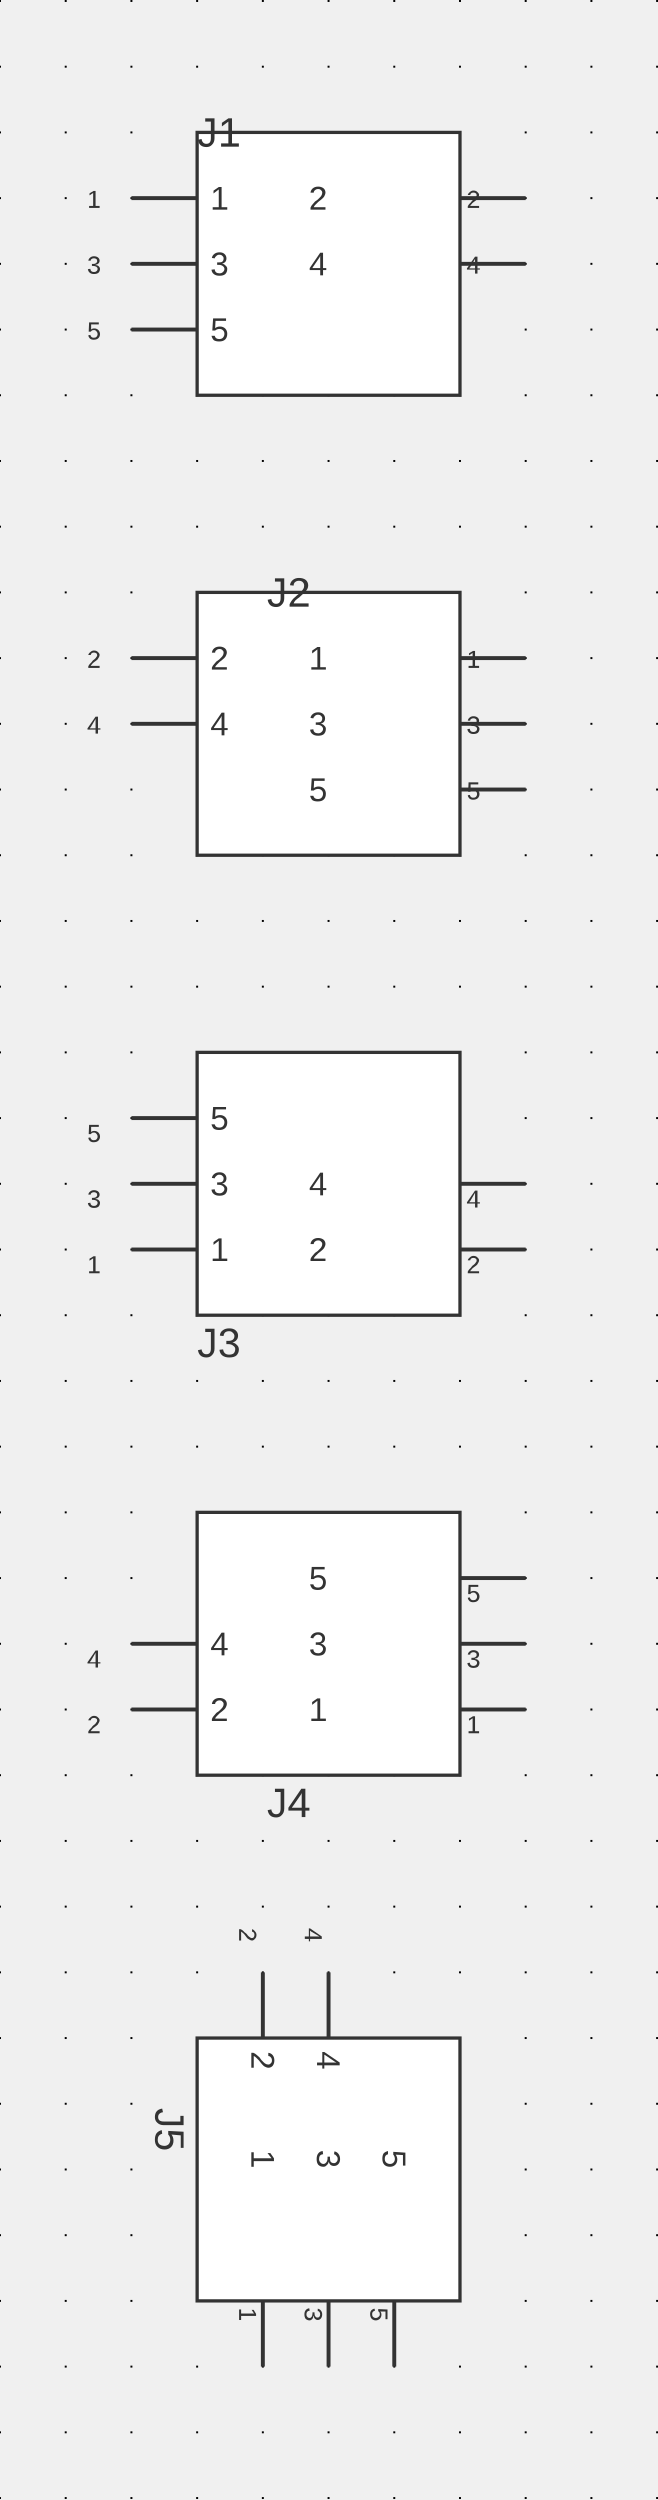
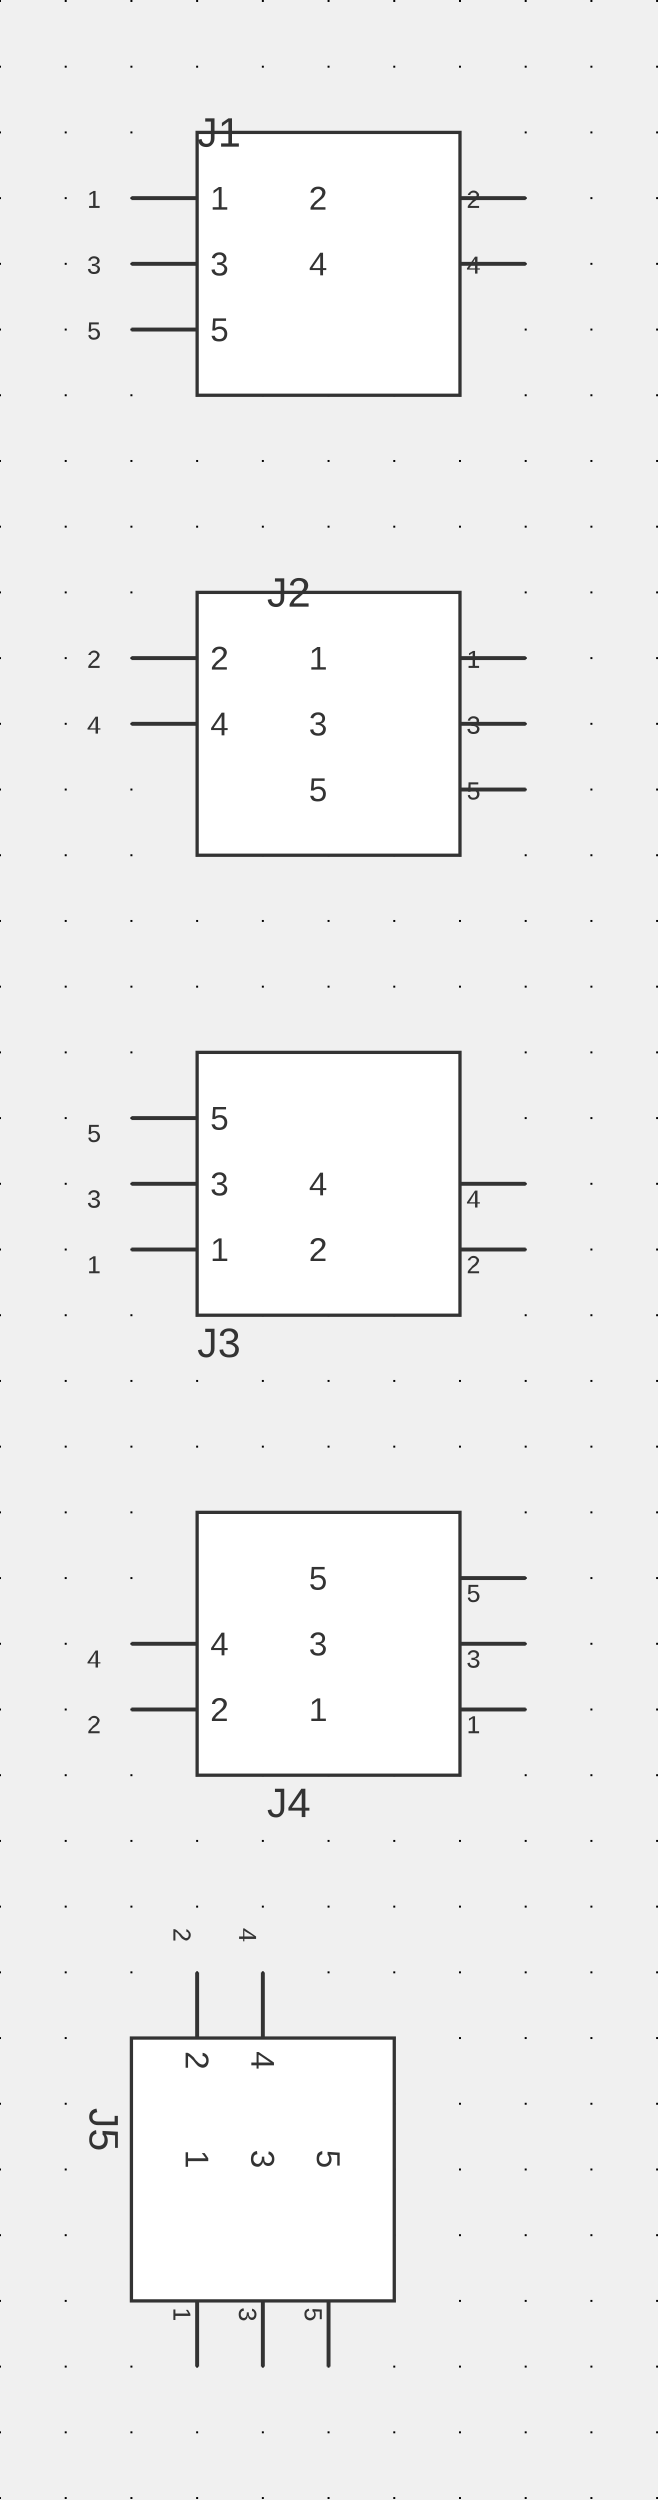
<svg xmlns="http://www.w3.org/2000/svg" xmlns:ns1="http://svgjs.dev/svgjs" version="1.1" width="239.984" height="913.019" viewBox="-2.54 -2.578 25.4 96.634">
  <g id="sheet-0" class="sheet" transform="matrix(1,0,0,1,0,0)">
    <g class="sheet-elements" transform="matrix(1,0,0,1,0,0)">
      <g transform="matrix(1,0,0,1,0,0)" class="grid">
        <path d="M -2.54 -2.578 L -2.54 94.056 M 0 -2.578 L 0 94.056 M 2.54 -2.578 L 2.54 94.056 M 5.08 -2.578 L 5.08 94.056 M 7.62 -2.578 L 7.62 94.056 M 10.16 -2.578 L 10.16 94.056 M 12.7 -2.578 L 12.7 94.056 M 15.24 -2.578 L 15.24 94.056 M 17.78 -2.578 L 17.78 94.056 M 20.32 -2.578 L 20.32 94.056 M 22.86 -2.578 L 22.86 94.056" stroke-dasharray="0.076,2.464" stroke-width="0.076" stroke="#000000" />
      </g>
      <g transform="matrix(1,0,0,1,10.16,7.62)">
        <g>
          <path d="M -5.08 -5.08 L 5.08 -5.08 L 5.08 5.08 L -5.08 5.08 Z" stroke-width="0.127" stroke="#333333" fill="#ffffff" />
          <path d="M -7.62 -2.54 L -5.08 -2.54" stroke-width="0.152" stroke="#333333" />
          <path d="M -7.62 0 L -5.08 0" stroke-width="0.152" stroke="#333333" />
          <path d="M -7.62 2.54 L -5.08 2.54" stroke-width="0.152" stroke="#333333" />
          <path d="M 7.62 -2.54 L 5.08 -2.54" stroke-width="0.152" stroke="#333333" />
          <path d="M 7.62 0 L 5.08 0" stroke-width="0.152" stroke="#333333" />
          <g transform="matrix(1,0,0,1,-4.572,-2.54)">
            <text fill="#333333" font-family="Arial" font-size="1.28" text-anchor="start" dominant-baseline="central" font-weight="regular" xml:space="preserve" transform="matrix(1,0,0,1,0,0)" ns1:data="{&quot;leading&quot;:&quot;1.3&quot;}">
              <tspan dy="0" x="0" ns1:data="{&quot;newLined&quot;:true}">1</tspan>
            </text>
          </g>
          <g transform="matrix(1,0,0,1,-5.334,-2.794)">
            <text fill="#333333" font-family="Arial" font-size="0.96" text-anchor="end" dominant-baseline="text-top" font-weight="regular" xml:space="preserve" transform="matrix(1,0,0,1,0,0)" ns1:data="{&quot;leading&quot;:&quot;1.3&quot;}">
              <tspan dy="0" x="0" ns1:data="{&quot;newLined&quot;:true}">1</tspan>
            </text>
          </g>
          <g transform="matrix(1,0,0,1,-4.572,0)">
            <text fill="#333333" font-family="Arial" font-size="1.28" text-anchor="start" dominant-baseline="central" font-weight="regular" xml:space="preserve" transform="matrix(1,0,0,1,0,0)" ns1:data="{&quot;leading&quot;:&quot;1.3&quot;}">
              <tspan dy="0" x="0" ns1:data="{&quot;newLined&quot;:true}">3</tspan>
            </text>
          </g>
          <g transform="matrix(1,0,0,1,-5.334,-0.254)">
            <text fill="#333333" font-family="Arial" font-size="0.96" text-anchor="end" dominant-baseline="text-top" font-weight="regular" xml:space="preserve" transform="matrix(1,0,0,1,0,0)" ns1:data="{&quot;leading&quot;:&quot;1.3&quot;}">
              <tspan dy="0" x="0" ns1:data="{&quot;newLined&quot;:true}">3</tspan>
            </text>
          </g>
          <g transform="matrix(1,0,0,1,-4.572,2.54)">
            <text fill="#333333" font-family="Arial" font-size="1.28" text-anchor="start" dominant-baseline="central" font-weight="regular" xml:space="preserve" transform="matrix(1,0,0,1,0,0)" ns1:data="{&quot;leading&quot;:&quot;1.3&quot;}">
              <tspan dy="0" x="0" ns1:data="{&quot;newLined&quot;:true}">5</tspan>
            </text>
          </g>
          <g transform="matrix(1,0,0,1,-5.334,2.286)">
            <text fill="#333333" font-family="Arial" font-size="0.96" text-anchor="end" dominant-baseline="text-top" font-weight="regular" xml:space="preserve" transform="matrix(1,0,0,1,0,0)" ns1:data="{&quot;leading&quot;:&quot;1.3&quot;}">
              <tspan dy="0" x="0" ns1:data="{&quot;newLined&quot;:true}">5</tspan>
            </text>
          </g>
          <g transform="matrix(1,0,0,1,4.572,-2.54)">
            <text fill="#333333" font-family="Arial" font-size="1.28" text-anchor="end" dominant-baseline="central" font-weight="regular" xml:space="preserve" transform="matrix(1,0,0,1,0,0)" ns1:data="{&quot;leading&quot;:&quot;1.3&quot;}">
              <tspan dy="0" x="0" ns1:data="{&quot;newLined&quot;:true}">2</tspan>
            </text>
          </g>
          <g transform="matrix(1,0,0,1,5.334,-2.794)">
            <text fill="#333333" font-family="Arial" font-size="0.96" text-anchor="start" dominant-baseline="text-top" font-weight="regular" xml:space="preserve" transform="matrix(1,0,0,1,0,0)" ns1:data="{&quot;leading&quot;:&quot;1.3&quot;}">
              <tspan dy="0" x="0" ns1:data="{&quot;newLined&quot;:true}">2</tspan>
            </text>
          </g>
          <g transform="matrix(1,0,0,1,4.572,0)">
            <text fill="#333333" font-family="Arial" font-size="1.28" text-anchor="end" dominant-baseline="central" font-weight="regular" xml:space="preserve" transform="matrix(1,0,0,1,0,0)" ns1:data="{&quot;leading&quot;:&quot;1.3&quot;}">
              <tspan dy="0" x="0" ns1:data="{&quot;newLined&quot;:true}">4</tspan>
            </text>
          </g>
          <g transform="matrix(1,0,0,1,5.334,-0.254)">
            <text fill="#333333" font-family="Arial" font-size="0.96" text-anchor="start" dominant-baseline="text-top" font-weight="regular" xml:space="preserve" transform="matrix(1,0,0,1,0,0)" ns1:data="{&quot;leading&quot;:&quot;1.3&quot;}">
              <tspan dy="0" x="0" ns1:data="{&quot;newLined&quot;:true}">4</tspan>
            </text>
          </g>
          <g transform="matrix(1,0,0,1,-5.08,-5.588)">
            <text fill="#333333" font-family="Arial" font-size="1.6" text-anchor="start" dominant-baseline="text-top" font-weight="regular" xml:space="preserve" transform="matrix(1,0,0,1,0,0)" ns1:data="{&quot;leading&quot;:&quot;1.3&quot;}">
              <tspan dy="0" x="0" ns1:data="{&quot;newLined&quot;:true}">J1</tspan>
            </text>
          </g>
        </g>
      </g>
      <g transform="matrix(1,0,0,1,10.16,25.4)">
        <g>
          <path d="M 5.08 -5.08 L -5.08 -5.08 L -5.08 5.08 L 5.08 5.08 Z" stroke-width="0.127" stroke="#333333" fill="#ffffff" />
          <path d="M 7.62 -2.54 L 5.08 -2.54" stroke-width="0.152" stroke="#333333" />
          <path d="M 7.62 0 L 5.08 0" stroke-width="0.152" stroke="#333333" />
          <path d="M 7.62 2.54 L 5.08 2.54" stroke-width="0.152" stroke="#333333" />
          <path d="M -7.62 -2.54 L -5.08 -2.54" stroke-width="0.152" stroke="#333333" />
          <path d="M -7.62 0 L -5.08 0" stroke-width="0.152" stroke="#333333" />
          <g transform="matrix(1,0,0,1,4.572,-2.54)">
            <text fill="#333333" font-family="Arial" font-size="1.28" text-anchor="end" dominant-baseline="central" font-weight="regular" xml:space="preserve" transform="matrix(1,0,0,1,0,0)" ns1:data="{&quot;leading&quot;:&quot;1.3&quot;}">
              <tspan dy="0" x="0" ns1:data="{&quot;newLined&quot;:true}">1</tspan>
            </text>
          </g>
          <g transform="matrix(1,0,0,1,5.334,-2.794)">
            <text fill="#333333" font-family="Arial" font-size="0.96" text-anchor="start" dominant-baseline="text-top" font-weight="regular" xml:space="preserve" transform="matrix(1,0,0,1,0,0)" ns1:data="{&quot;leading&quot;:&quot;1.3&quot;}">
              <tspan dy="0" x="0" ns1:data="{&quot;newLined&quot;:true}">1</tspan>
            </text>
          </g>
          <g transform="matrix(1,0,0,1,4.572,0)">
            <text fill="#333333" font-family="Arial" font-size="1.28" text-anchor="end" dominant-baseline="central" font-weight="regular" xml:space="preserve" transform="matrix(1,0,0,1,0,0)" ns1:data="{&quot;leading&quot;:&quot;1.3&quot;}">
              <tspan dy="0" x="0" ns1:data="{&quot;newLined&quot;:true}">3</tspan>
            </text>
          </g>
          <g transform="matrix(1,0,0,1,5.334,-0.254)">
            <text fill="#333333" font-family="Arial" font-size="0.96" text-anchor="start" dominant-baseline="text-top" font-weight="regular" xml:space="preserve" transform="matrix(1,0,0,1,0,0)" ns1:data="{&quot;leading&quot;:&quot;1.3&quot;}">
              <tspan dy="0" x="0" ns1:data="{&quot;newLined&quot;:true}">3</tspan>
            </text>
          </g>
          <g transform="matrix(1,0,0,1,4.572,2.54)">
            <text fill="#333333" font-family="Arial" font-size="1.28" text-anchor="end" dominant-baseline="central" font-weight="regular" xml:space="preserve" transform="matrix(1,0,0,1,0,0)" ns1:data="{&quot;leading&quot;:&quot;1.3&quot;}">
              <tspan dy="0" x="0" ns1:data="{&quot;newLined&quot;:true}">5</tspan>
            </text>
          </g>
          <g transform="matrix(1,0,0,1,5.334,2.286)">
            <text fill="#333333" font-family="Arial" font-size="0.96" text-anchor="start" dominant-baseline="text-top" font-weight="regular" xml:space="preserve" transform="matrix(1,0,0,1,0,0)" ns1:data="{&quot;leading&quot;:&quot;1.3&quot;}">
              <tspan dy="0" x="0" ns1:data="{&quot;newLined&quot;:true}">5</tspan>
            </text>
          </g>
          <g transform="matrix(1,0,0,1,-4.572,-2.54)">
            <text fill="#333333" font-family="Arial" font-size="1.28" text-anchor="start" dominant-baseline="central" font-weight="regular" xml:space="preserve" transform="matrix(1,0,0,1,0,0)" ns1:data="{&quot;leading&quot;:&quot;1.3&quot;}">
              <tspan dy="0" x="0" ns1:data="{&quot;newLined&quot;:true}">2</tspan>
            </text>
          </g>
          <g transform="matrix(1,0,0,1,-5.334,-2.794)">
            <text fill="#333333" font-family="Arial" font-size="0.96" text-anchor="end" dominant-baseline="text-top" font-weight="regular" xml:space="preserve" transform="matrix(1,0,0,1,0,0)" ns1:data="{&quot;leading&quot;:&quot;1.3&quot;}">
              <tspan dy="0" x="0" ns1:data="{&quot;newLined&quot;:true}">2</tspan>
            </text>
          </g>
          <g transform="matrix(1,0,0,1,-4.572,0)">
            <text fill="#333333" font-family="Arial" font-size="1.28" text-anchor="start" dominant-baseline="central" font-weight="regular" xml:space="preserve" transform="matrix(1,0,0,1,0,0)" ns1:data="{&quot;leading&quot;:&quot;1.3&quot;}">
              <tspan dy="0" x="0" ns1:data="{&quot;newLined&quot;:true}">4</tspan>
            </text>
          </g>
          <g transform="matrix(1,0,0,1,-5.334,-0.254)">
            <text fill="#333333" font-family="Arial" font-size="0.96" text-anchor="end" dominant-baseline="text-top" font-weight="regular" xml:space="preserve" transform="matrix(1,0,0,1,0,0)" ns1:data="{&quot;leading&quot;:&quot;1.3&quot;}">
              <tspan dy="0" x="0" ns1:data="{&quot;newLined&quot;:true}">4</tspan>
            </text>
          </g>
          <g transform="matrix(1,0,0,1,5.08,-5.588)">
            <text fill="#333333" font-family="Arial" font-size="1.6" text-anchor="end" dominant-baseline="text-top" font-weight="regular" xml:space="preserve" transform="matrix(1,0,0,1,0,0)" ns1:data="{&quot;leading&quot;:&quot;1.3&quot;}">
              <tspan dy="0" x="0" ns1:data="{&quot;newLined&quot;:true}">J2</tspan>
            </text>
          </g>
        </g>
      </g>
      <g transform="matrix(1,0,0,1,10.16,43.18)">
        <g>
          <path d="M -5.08 5.08 L 5.08 5.08 L 5.08 -5.08 L -5.08 -5.08 Z" stroke-width="0.127" stroke="#333333" fill="#ffffff" />
          <path d="M -7.62 2.54 L -5.08 2.54" stroke-width="0.152" stroke="#333333" />
          <path d="M -7.62 0 L -5.08 0" stroke-width="0.152" stroke="#333333" />
          <path d="M -7.62 -2.54 L -5.08 -2.54" stroke-width="0.152" stroke="#333333" />
          <path d="M 7.62 2.54 L 5.08 2.54" stroke-width="0.152" stroke="#333333" />
          <path d="M 7.62 0 L 5.08 0" stroke-width="0.152" stroke="#333333" />
          <g transform="matrix(1,0,0,1,-4.572,2.54)">
            <text fill="#333333" font-family="Arial" font-size="1.28" text-anchor="start" dominant-baseline="central" font-weight="regular" xml:space="preserve" transform="matrix(1,0,0,1,0,0)" ns1:data="{&quot;leading&quot;:&quot;1.3&quot;}">
              <tspan dy="0" x="0" ns1:data="{&quot;newLined&quot;:true}">1</tspan>
            </text>
          </g>
          <g transform="matrix(1,0,0,1,-5.334,2.794)">
            <text fill="#333333" font-family="Arial" font-size="0.96" text-anchor="end" dominant-baseline="hanging" font-weight="regular" xml:space="preserve" transform="matrix(1,0,0,1,0,0)" ns1:data="{&quot;leading&quot;:&quot;1.3&quot;}">
              <tspan dy="0" x="0" ns1:data="{&quot;newLined&quot;:true}">1</tspan>
            </text>
          </g>
          <g transform="matrix(1,0,0,1,-4.572,0)">
            <text fill="#333333" font-family="Arial" font-size="1.28" text-anchor="start" dominant-baseline="central" font-weight="regular" xml:space="preserve" transform="matrix(1,0,0,1,0,0)" ns1:data="{&quot;leading&quot;:&quot;1.3&quot;}">
              <tspan dy="0" x="0" ns1:data="{&quot;newLined&quot;:true}">3</tspan>
            </text>
          </g>
          <g transform="matrix(1,0,0,1,-5.334,0.254)">
            <text fill="#333333" font-family="Arial" font-size="0.96" text-anchor="end" dominant-baseline="hanging" font-weight="regular" xml:space="preserve" transform="matrix(1,0,0,1,0,0)" ns1:data="{&quot;leading&quot;:&quot;1.3&quot;}">
              <tspan dy="0" x="0" ns1:data="{&quot;newLined&quot;:true}">3</tspan>
            </text>
          </g>
          <g transform="matrix(1,0,0,1,-4.572,-2.54)">
            <text fill="#333333" font-family="Arial" font-size="1.28" text-anchor="start" dominant-baseline="central" font-weight="regular" xml:space="preserve" transform="matrix(1,0,0,1,0,0)" ns1:data="{&quot;leading&quot;:&quot;1.3&quot;}">
              <tspan dy="0" x="0" ns1:data="{&quot;newLined&quot;:true}">5</tspan>
            </text>
          </g>
          <g transform="matrix(1,0,0,1,-5.334,-2.286)">
            <text fill="#333333" font-family="Arial" font-size="0.96" text-anchor="end" dominant-baseline="hanging" font-weight="regular" xml:space="preserve" transform="matrix(1,0,0,1,0,0)" ns1:data="{&quot;leading&quot;:&quot;1.3&quot;}">
              <tspan dy="0" x="0" ns1:data="{&quot;newLined&quot;:true}">5</tspan>
            </text>
          </g>
          <g transform="matrix(1,0,0,1,4.572,2.54)">
            <text fill="#333333" font-family="Arial" font-size="1.28" text-anchor="end" dominant-baseline="central" font-weight="regular" xml:space="preserve" transform="matrix(1,0,0,1,0,0)" ns1:data="{&quot;leading&quot;:&quot;1.3&quot;}">
              <tspan dy="0" x="0" ns1:data="{&quot;newLined&quot;:true}">2</tspan>
            </text>
          </g>
          <g transform="matrix(1,0,0,1,5.334,2.794)">
            <text fill="#333333" font-family="Arial" font-size="0.96" text-anchor="start" dominant-baseline="hanging" font-weight="regular" xml:space="preserve" transform="matrix(1,0,0,1,0,0)" ns1:data="{&quot;leading&quot;:&quot;1.3&quot;}">
              <tspan dy="0" x="0" ns1:data="{&quot;newLined&quot;:true}">2</tspan>
            </text>
          </g>
          <g transform="matrix(1,0,0,1,4.572,0)">
            <text fill="#333333" font-family="Arial" font-size="1.28" text-anchor="end" dominant-baseline="central" font-weight="regular" xml:space="preserve" transform="matrix(1,0,0,1,0,0)" ns1:data="{&quot;leading&quot;:&quot;1.3&quot;}">
              <tspan dy="0" x="0" ns1:data="{&quot;newLined&quot;:true}">4</tspan>
            </text>
          </g>
          <g transform="matrix(1,0,0,1,5.334,0.254)">
            <text fill="#333333" font-family="Arial" font-size="0.96" text-anchor="start" dominant-baseline="hanging" font-weight="regular" xml:space="preserve" transform="matrix(1,0,0,1,0,0)" ns1:data="{&quot;leading&quot;:&quot;1.3&quot;}">
              <tspan dy="0" x="0" ns1:data="{&quot;newLined&quot;:true}">4</tspan>
            </text>
          </g>
          <g transform="matrix(1,0,0,1,-5.08,5.588)">
            <text fill="#333333" font-family="Arial" font-size="1.6" text-anchor="start" dominant-baseline="hanging" font-weight="regular" xml:space="preserve" transform="matrix(1,0,0,1,0,0)" ns1:data="{&quot;leading&quot;:&quot;1.3&quot;}">
              <tspan dy="0" x="0" ns1:data="{&quot;newLined&quot;:true}">J3</tspan>
            </text>
          </g>
        </g>
      </g>
      <g transform="matrix(1,0,0,1,10.16,60.96)">
        <g>
          <path d="M 5.08 5.08 L -5.08 5.08 L -5.08 -5.08 L 5.08 -5.08 Z" stroke-width="0.127" stroke="#333333" fill="#ffffff" />
          <path d="M 7.62 2.54 L 5.08 2.54" stroke-width="0.152" stroke="#333333" />
          <path d="M 7.62 0 L 5.08 0" stroke-width="0.152" stroke="#333333" />
          <path d="M 7.62 -2.54 L 5.08 -2.54" stroke-width="0.152" stroke="#333333" />
          <path d="M -7.62 2.54 L -5.08 2.54" stroke-width="0.152" stroke="#333333" />
          <path d="M -7.62 0 L -5.08 0" stroke-width="0.152" stroke="#333333" />
          <g transform="matrix(1,0,0,1,4.572,2.54)">
            <text fill="#333333" font-family="Arial" font-size="1.28" text-anchor="end" dominant-baseline="central" font-weight="regular" xml:space="preserve" transform="matrix(1,0,0,1,0,0)" ns1:data="{&quot;leading&quot;:&quot;1.3&quot;}">
              <tspan dy="0" x="0" ns1:data="{&quot;newLined&quot;:true}">1</tspan>
            </text>
          </g>
          <g transform="matrix(1,0,0,1,5.334,2.794)">
            <text fill="#333333" font-family="Arial" font-size="0.96" text-anchor="start" dominant-baseline="hanging" font-weight="regular" xml:space="preserve" transform="matrix(1,0,0,1,0,0)" ns1:data="{&quot;leading&quot;:&quot;1.3&quot;}">
              <tspan dy="0" x="0" ns1:data="{&quot;newLined&quot;:true}">1</tspan>
            </text>
          </g>
          <g transform="matrix(1,0,0,1,4.572,0)">
            <text fill="#333333" font-family="Arial" font-size="1.28" text-anchor="end" dominant-baseline="central" font-weight="regular" xml:space="preserve" transform="matrix(1,0,0,1,0,0)" ns1:data="{&quot;leading&quot;:&quot;1.3&quot;}">
              <tspan dy="0" x="0" ns1:data="{&quot;newLined&quot;:true}">3</tspan>
            </text>
          </g>
          <g transform="matrix(1,0,0,1,5.334,0.254)">
            <text fill="#333333" font-family="Arial" font-size="0.96" text-anchor="start" dominant-baseline="hanging" font-weight="regular" xml:space="preserve" transform="matrix(1,0,0,1,0,0)" ns1:data="{&quot;leading&quot;:&quot;1.3&quot;}">
              <tspan dy="0" x="0" ns1:data="{&quot;newLined&quot;:true}">3</tspan>
            </text>
          </g>
          <g transform="matrix(1,0,0,1,4.572,-2.54)">
            <text fill="#333333" font-family="Arial" font-size="1.28" text-anchor="end" dominant-baseline="central" font-weight="regular" xml:space="preserve" transform="matrix(1,0,0,1,0,0)" ns1:data="{&quot;leading&quot;:&quot;1.3&quot;}">
              <tspan dy="0" x="0" ns1:data="{&quot;newLined&quot;:true}">5</tspan>
            </text>
          </g>
          <g transform="matrix(1,0,0,1,5.334,-2.286)">
            <text fill="#333333" font-family="Arial" font-size="0.96" text-anchor="start" dominant-baseline="hanging" font-weight="regular" xml:space="preserve" transform="matrix(1,0,0,1,0,0)" ns1:data="{&quot;leading&quot;:&quot;1.3&quot;}">
              <tspan dy="0" x="0" ns1:data="{&quot;newLined&quot;:true}">5</tspan>
            </text>
          </g>
          <g transform="matrix(1,0,0,1,-4.572,2.54)">
            <text fill="#333333" font-family="Arial" font-size="1.28" text-anchor="start" dominant-baseline="central" font-weight="regular" xml:space="preserve" transform="matrix(1,0,0,1,0,0)" ns1:data="{&quot;leading&quot;:&quot;1.3&quot;}">
              <tspan dy="0" x="0" ns1:data="{&quot;newLined&quot;:true}">2</tspan>
            </text>
          </g>
          <g transform="matrix(1,0,0,1,-5.334,2.794)">
            <text fill="#333333" font-family="Arial" font-size="0.96" text-anchor="end" dominant-baseline="hanging" font-weight="regular" xml:space="preserve" transform="matrix(1,0,0,1,0,0)" ns1:data="{&quot;leading&quot;:&quot;1.3&quot;}">
              <tspan dy="0" x="0" ns1:data="{&quot;newLined&quot;:true}">2</tspan>
            </text>
          </g>
          <g transform="matrix(1,0,0,1,-4.572,0)">
            <text fill="#333333" font-family="Arial" font-size="1.28" text-anchor="start" dominant-baseline="central" font-weight="regular" xml:space="preserve" transform="matrix(1,0,0,1,0,0)" ns1:data="{&quot;leading&quot;:&quot;1.3&quot;}">
              <tspan dy="0" x="0" ns1:data="{&quot;newLined&quot;:true}">4</tspan>
            </text>
          </g>
          <g transform="matrix(1,0,0,1,-5.334,0.254)">
            <text fill="#333333" font-family="Arial" font-size="0.96" text-anchor="end" dominant-baseline="hanging" font-weight="regular" xml:space="preserve" transform="matrix(1,0,0,1,0,0)" ns1:data="{&quot;leading&quot;:&quot;1.3&quot;}">
              <tspan dy="0" x="0" ns1:data="{&quot;newLined&quot;:true}">4</tspan>
            </text>
          </g>
          <g transform="matrix(1,0,0,1,5.08,5.588)">
            <text fill="#333333" font-family="Arial" font-size="1.6" text-anchor="end" dominant-baseline="hanging" font-weight="regular" xml:space="preserve" transform="matrix(1,0,0,1,0,0)" ns1:data="{&quot;leading&quot;:&quot;1.3&quot;}">
              <tspan dy="0" x="0" ns1:data="{&quot;newLined&quot;:true}">J4</tspan>
            </text>
          </g>
        </g>
      </g>
-       <g transform="matrix(1,0,0,1,10.16,81.28)">
+       <g transform="matrix(1,0,0,1,7.62,81.28)">
        <g>
          <path d="M -5.08 5.08 L -5.08 -5.08 L 5.08 -5.08 L 5.08 5.08 Z" stroke-width="0.127" stroke="#333333" fill="#ffffff" />
          <path d="M -2.54 7.62 L -2.54 5.08" stroke-width="0.152" stroke="#333333" />
          <path d="M 0 7.62 L 0 5.08" stroke-width="0.152" stroke="#333333" />
          <path d="M 2.54 7.62 L 2.54 5.08" stroke-width="0.152" stroke="#333333" />
          <path d="M -2.54 -7.62 L -2.54 -5.08" stroke-width="0.152" stroke="#333333" />
          <path d="M 0 -7.62 L 0 -5.08" stroke-width="0.152" stroke="#333333" />
          <g transform="matrix(0,1,-1,0,-2.54,4.572)">
            <text fill="#333333" font-family="Arial" font-size="1.28" text-anchor="end" dominant-baseline="central" font-weight="regular" xml:space="preserve" transform="matrix(1,0,0,1,0,0)" ns1:data="{&quot;leading&quot;:&quot;1.3&quot;}">
              <tspan dy="0" x="0" ns1:data="{&quot;newLined&quot;:true}">1</tspan>
            </text>
          </g>
          <g transform="matrix(0,1,-1,0,-2.794,5.334)">
            <text fill="#333333" font-family="Arial" font-size="0.96" text-anchor="start" dominant-baseline="hanging" font-weight="regular" xml:space="preserve" transform="matrix(1,0,0,1,0,0)" ns1:data="{&quot;leading&quot;:&quot;1.3&quot;}">
              <tspan dy="0" x="0" ns1:data="{&quot;newLined&quot;:true}">1</tspan>
            </text>
          </g>
          <g transform="matrix(0,1,-1,0,0,4.572)">
            <text fill="#333333" font-family="Arial" font-size="1.28" text-anchor="end" dominant-baseline="central" font-weight="regular" xml:space="preserve" transform="matrix(1,0,0,1,0,0)" ns1:data="{&quot;leading&quot;:&quot;1.3&quot;}">
              <tspan dy="0" x="0" ns1:data="{&quot;newLined&quot;:true}">3</tspan>
            </text>
          </g>
          <g transform="matrix(0,1,-1,0,-0.254,5.334)">
            <text fill="#333333" font-family="Arial" font-size="0.96" text-anchor="start" dominant-baseline="hanging" font-weight="regular" xml:space="preserve" transform="matrix(1,0,0,1,0,0)" ns1:data="{&quot;leading&quot;:&quot;1.3&quot;}">
              <tspan dy="0" x="0" ns1:data="{&quot;newLined&quot;:true}">3</tspan>
            </text>
          </g>
          <g transform="matrix(0,1,-1,0,2.54,4.572)">
            <text fill="#333333" font-family="Arial" font-size="1.28" text-anchor="end" dominant-baseline="central" font-weight="regular" xml:space="preserve" transform="matrix(1,0,0,1,0,0)" ns1:data="{&quot;leading&quot;:&quot;1.3&quot;}">
              <tspan dy="0" x="0" ns1:data="{&quot;newLined&quot;:true}">5</tspan>
            </text>
          </g>
          <g transform="matrix(0,1,-1,0,2.286,5.334)">
            <text fill="#333333" font-family="Arial" font-size="0.96" text-anchor="start" dominant-baseline="hanging" font-weight="regular" xml:space="preserve" transform="matrix(1,0,0,1,0,0)" ns1:data="{&quot;leading&quot;:&quot;1.3&quot;}">
              <tspan dy="0" x="0" ns1:data="{&quot;newLined&quot;:true}">5</tspan>
            </text>
          </g>
          <g transform="matrix(0,1,-1,0,-2.54,-4.572)">
            <text fill="#333333" font-family="Arial" font-size="1.28" text-anchor="start" dominant-baseline="central" font-weight="regular" xml:space="preserve" transform="matrix(1,0,0,1,0,0)" ns1:data="{&quot;leading&quot;:&quot;1.3&quot;}">
              <tspan dy="0" x="0" ns1:data="{&quot;newLined&quot;:true}">2</tspan>
            </text>
          </g>
          <g transform="matrix(0,1,-1,0,-2.794,-5.334)">
            <text fill="#333333" font-family="Arial" font-size="0.96" text-anchor="end" dominant-baseline="hanging" font-weight="regular" xml:space="preserve" transform="matrix(1,0,0,1,0,0)" ns1:data="{&quot;leading&quot;:&quot;1.3&quot;}">
              <tspan dy="0" x="0" ns1:data="{&quot;newLined&quot;:true}">2</tspan>
            </text>
          </g>
          <g transform="matrix(0,1,-1,0,0,-4.572)">
            <text fill="#333333" font-family="Arial" font-size="1.28" text-anchor="start" dominant-baseline="central" font-weight="regular" xml:space="preserve" transform="matrix(1,0,0,1,0,0)" ns1:data="{&quot;leading&quot;:&quot;1.3&quot;}">
              <tspan dy="0" x="0" ns1:data="{&quot;newLined&quot;:true}">4</tspan>
            </text>
          </g>
          <g transform="matrix(0,1,-1,0,-0.254,-5.334)">
            <text fill="#333333" font-family="Arial" font-size="0.96" text-anchor="end" dominant-baseline="hanging" font-weight="regular" xml:space="preserve" transform="matrix(1,0,0,1,0,0)" ns1:data="{&quot;leading&quot;:&quot;1.3&quot;}">
              <tspan dy="0" x="0" ns1:data="{&quot;newLined&quot;:true}">4</tspan>
            </text>
          </g>
          <g transform="matrix(0,1,-1,0,-5.588,5.08)">
            <text fill="#333333" font-family="Arial" font-size="1.6" text-anchor="end" dominant-baseline="hanging" font-weight="regular" xml:space="preserve" transform="matrix(1,0,0,1,0,0)" ns1:data="{&quot;leading&quot;:&quot;1.3&quot;}">
              <tspan dy="0" x="0" ns1:data="{&quot;newLined&quot;:true}">J5</tspan>
            </text>
          </g>
        </g>
      </g>
      <g />
      <g />
    </g>
  </g>
</svg>
